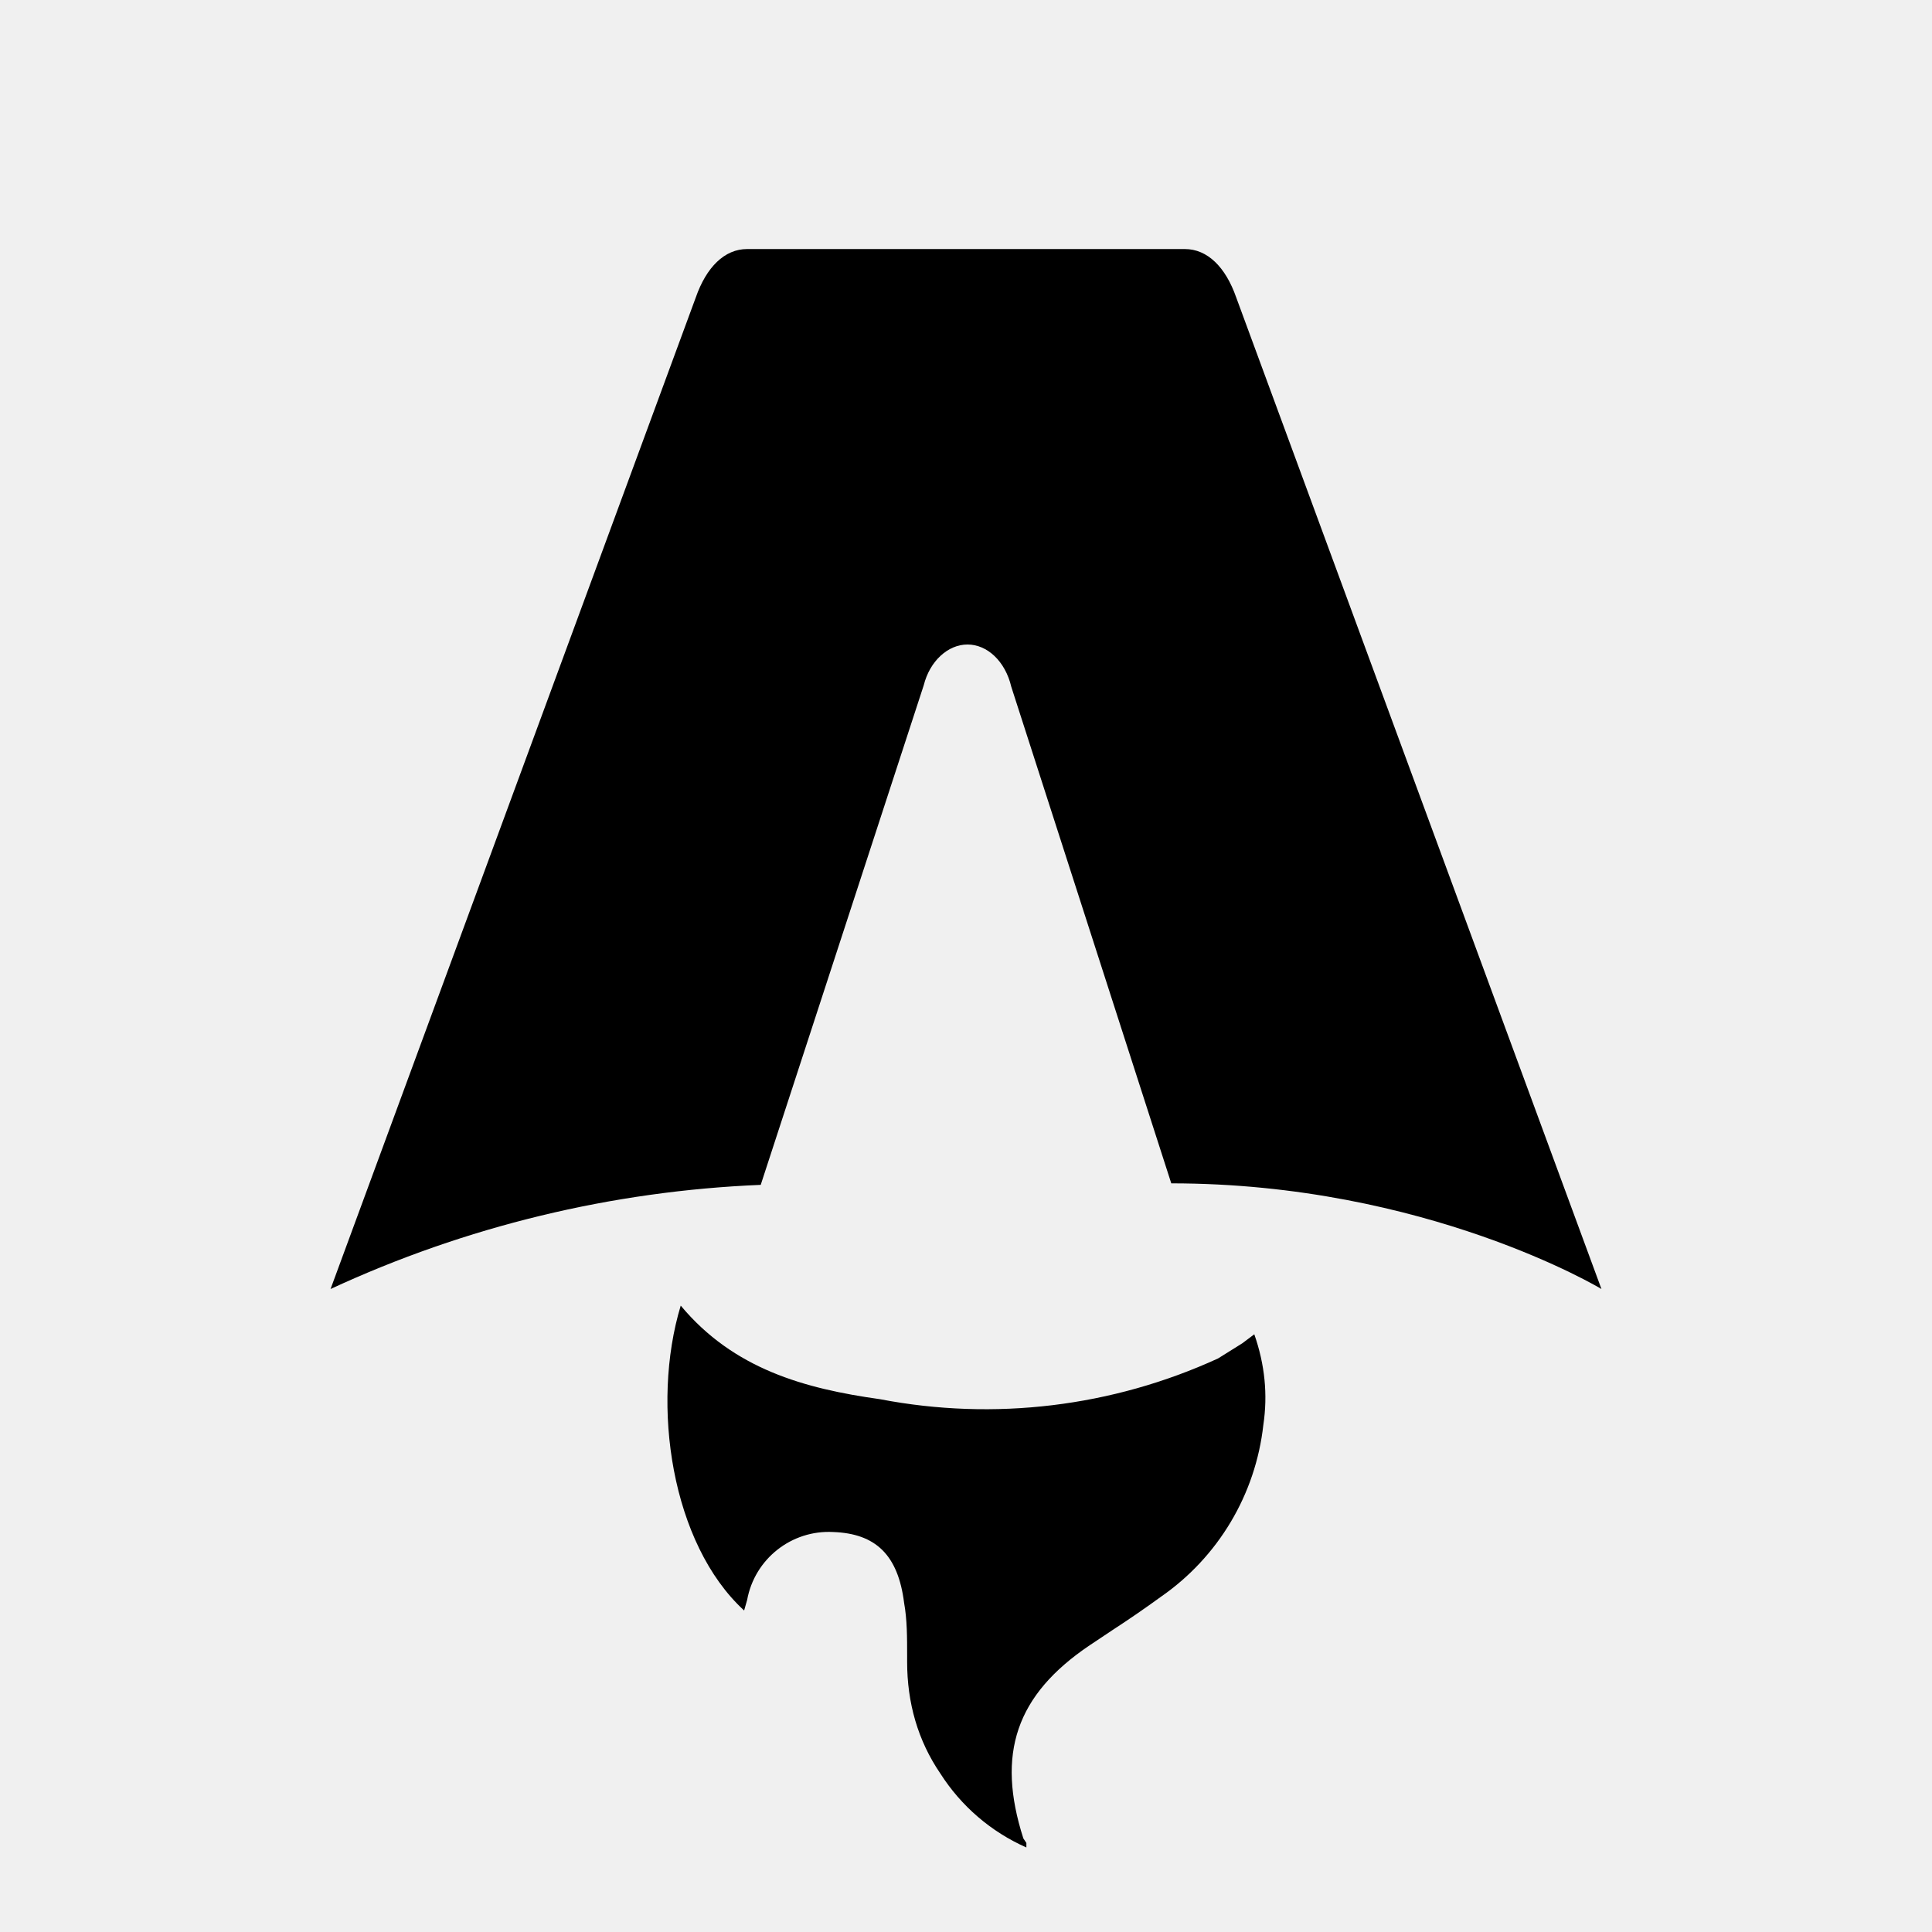
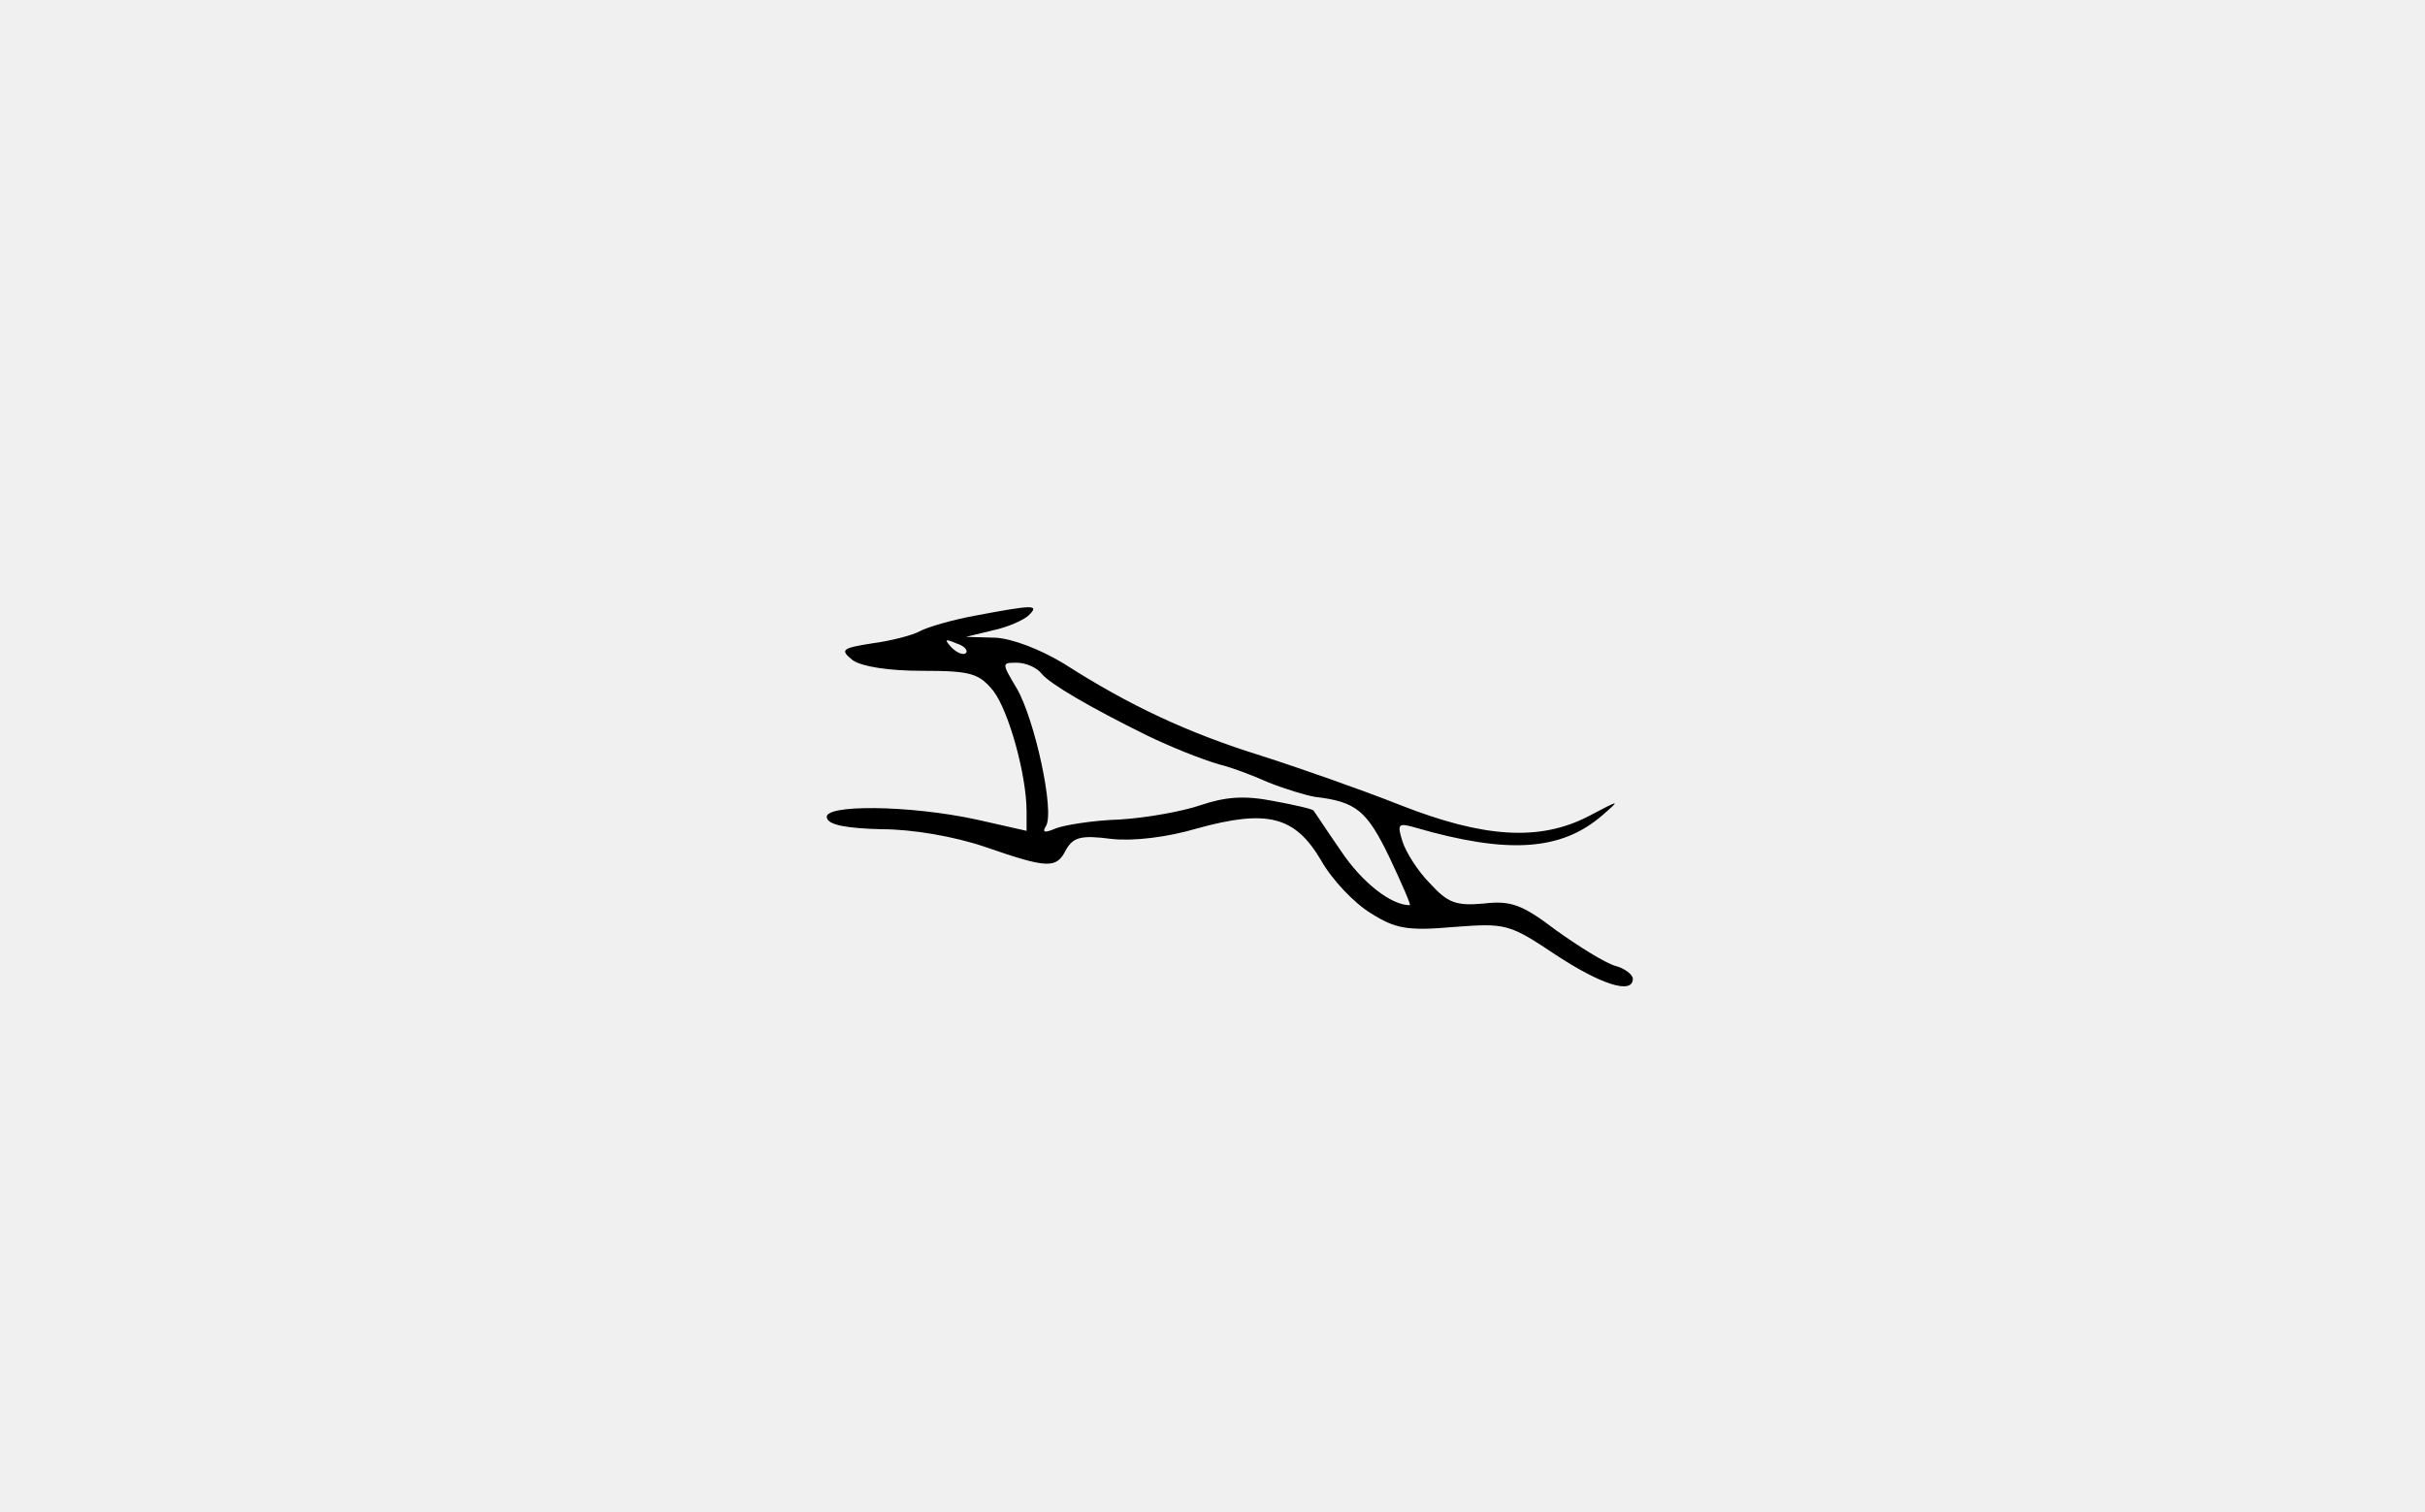
- <svg xmlns="http://www.w3.org/2000/svg" fill="none" viewBox="0 0 128 128">
-   <path d="M50.4 78.5a75.1 75.1 0 0 0-28.5 6.9l24.2-65.7c.7-2 1.9-3.2 3.4-3.2h29c1.5 0 2.7 1.2 3.4 3.2l24.2 65.7s-11.6-7-28.5-7L67 45.5c-.4-1.7-1.6-2.8-2.9-2.8-1.3 0-2.5 1.1-2.9 2.7L50.4 78.5Zm-1.1 28.2Zm-4.2-20.2c-2 6.6-.6 15.8 4.2 20.2a17.5 17.5 0 0 1 .2-.7 5.5 5.5 0 0 1 5.7-4.5c2.8.1 4.3 1.5 4.7 4.7.2 1.1.2 2.3.2 3.5v.4c0 2.7.7 5.2 2.2 7.4a13 13 0 0 0 5.7 4.9v-.3l-.2-.3c-1.8-5.6-.5-9.5 4.4-12.8l1.5-1a73 73 0 0 0 3.2-2.2 16 16 0 0 0 6.8-11.4c.3-2 .1-4-.6-6l-.8.6-1.6 1a37 37 0 0 1-22.4 2.7c-5-.7-9.7-2-13.2-6.2Z" />
-   <style>
-         path { fill: #000; }
-         @media (prefers-color-scheme: dark) {
-             path { fill: #FFF; }
-         }
-     </style>
+ <svg xmlns="http://www.w3.org/2000/svg" version="1.1" width="300pt" height="187pt">
+   <svg version="1.0" width="300pt" height="187pt" viewBox="0 0 300 187" preserveAspectRatio="xMidYMid meet">
+     <g transform="translate(0,187) scale(0.1,-0.1)" fill="#000000" stroke="none">
+       <path d="M1205 1108 c-27 -5 -58 -14 -67 -19 -9 -5 -36 -12 -59 -15 -38 -6 -40 -8 -24 -21 12 -8 45 -13 86 -13 60 0 70 -3 88 -25 19 -25 41 -104 41 -149 l0 -24 -62 14 c-83 18 -191 19 -185 2 2 -9 26 -13 68 -14 38 0 90 -9 128 -22 78 -27 88 -27 100 -3 9 15 18 18 56 13 27 -3 69 2 106 13 87 24 121 15 153 -39 14 -25 42 -54 62 -66 30 -19 45 -22 102 -17 65 5 69 4 126 -34 56 -37 96 -50 96 -30 0 5 -10 13 -22 16 -13 4 -45 24 -73 44 -42 32 -56 37 -90 33 -34 -3 -44 1 -66 25 -15 15 -30 39 -34 52 -7 22 -5 23 16 17 114 -33 180 -29 231 15 23 20 23 20 -17 -1 -60 -31 -129 -27 -233 14 -48 19 -125 46 -172 61 -90 28 -163 62 -244 114 -30 18 -64 31 -85 32 l-36 1 33 8 c19 4 39 13 45 19 13 13 6 13 -68 -1z m-10 -46 c-3 -3 -11 0 -18 7 -9 10 -8 11 6 5 10 -3 15 -9 12 -12z m94 -26 c10 -12 57 -40 130 -76 29 -14 66 -29 90 -36 13 -3 40 -13 60 -22 20 -8 46 -16 58 -18 51 -6 64 -17 92 -75 15 -32 27 -59 25 -59 -23 0 -59 28 -85 67 -18 26 -33 49 -34 50 -1 2 -23 7 -50 12 -36 7 -59 5 -89 -5 -23 -8 -68 -16 -101 -18 -33 -1 -69 -7 -79 -11 -14 -6 -17 -5 -12 3 11 18 -14 132 -36 170 -19 32 -19 32 0 32 11 0 25 -6 31 -14z" />
+     </g>
+   </svg>
+   <style>@media (prefers-color-scheme: light) { :root { filter: none; } }
+ </style>
</svg>
